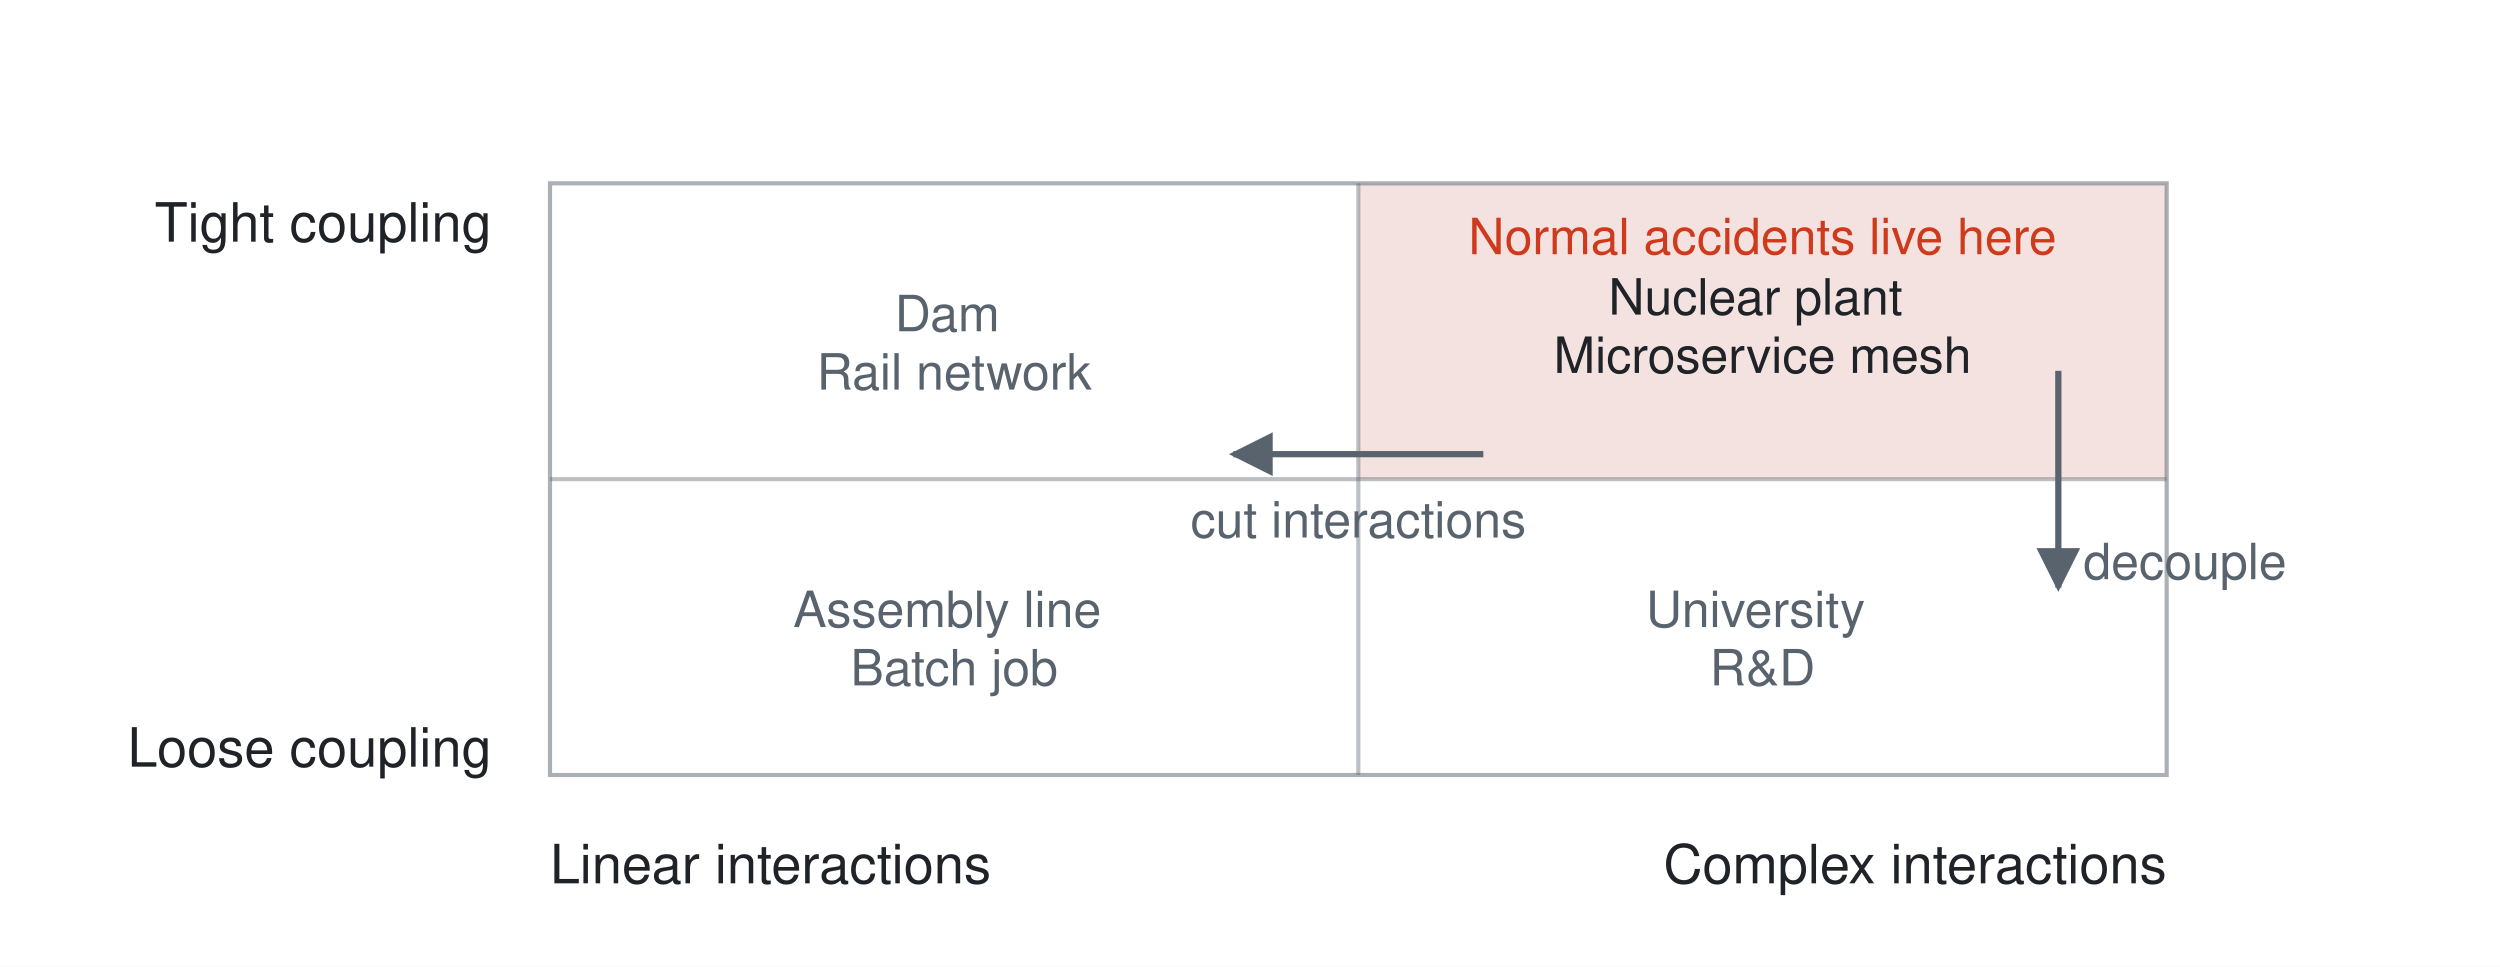
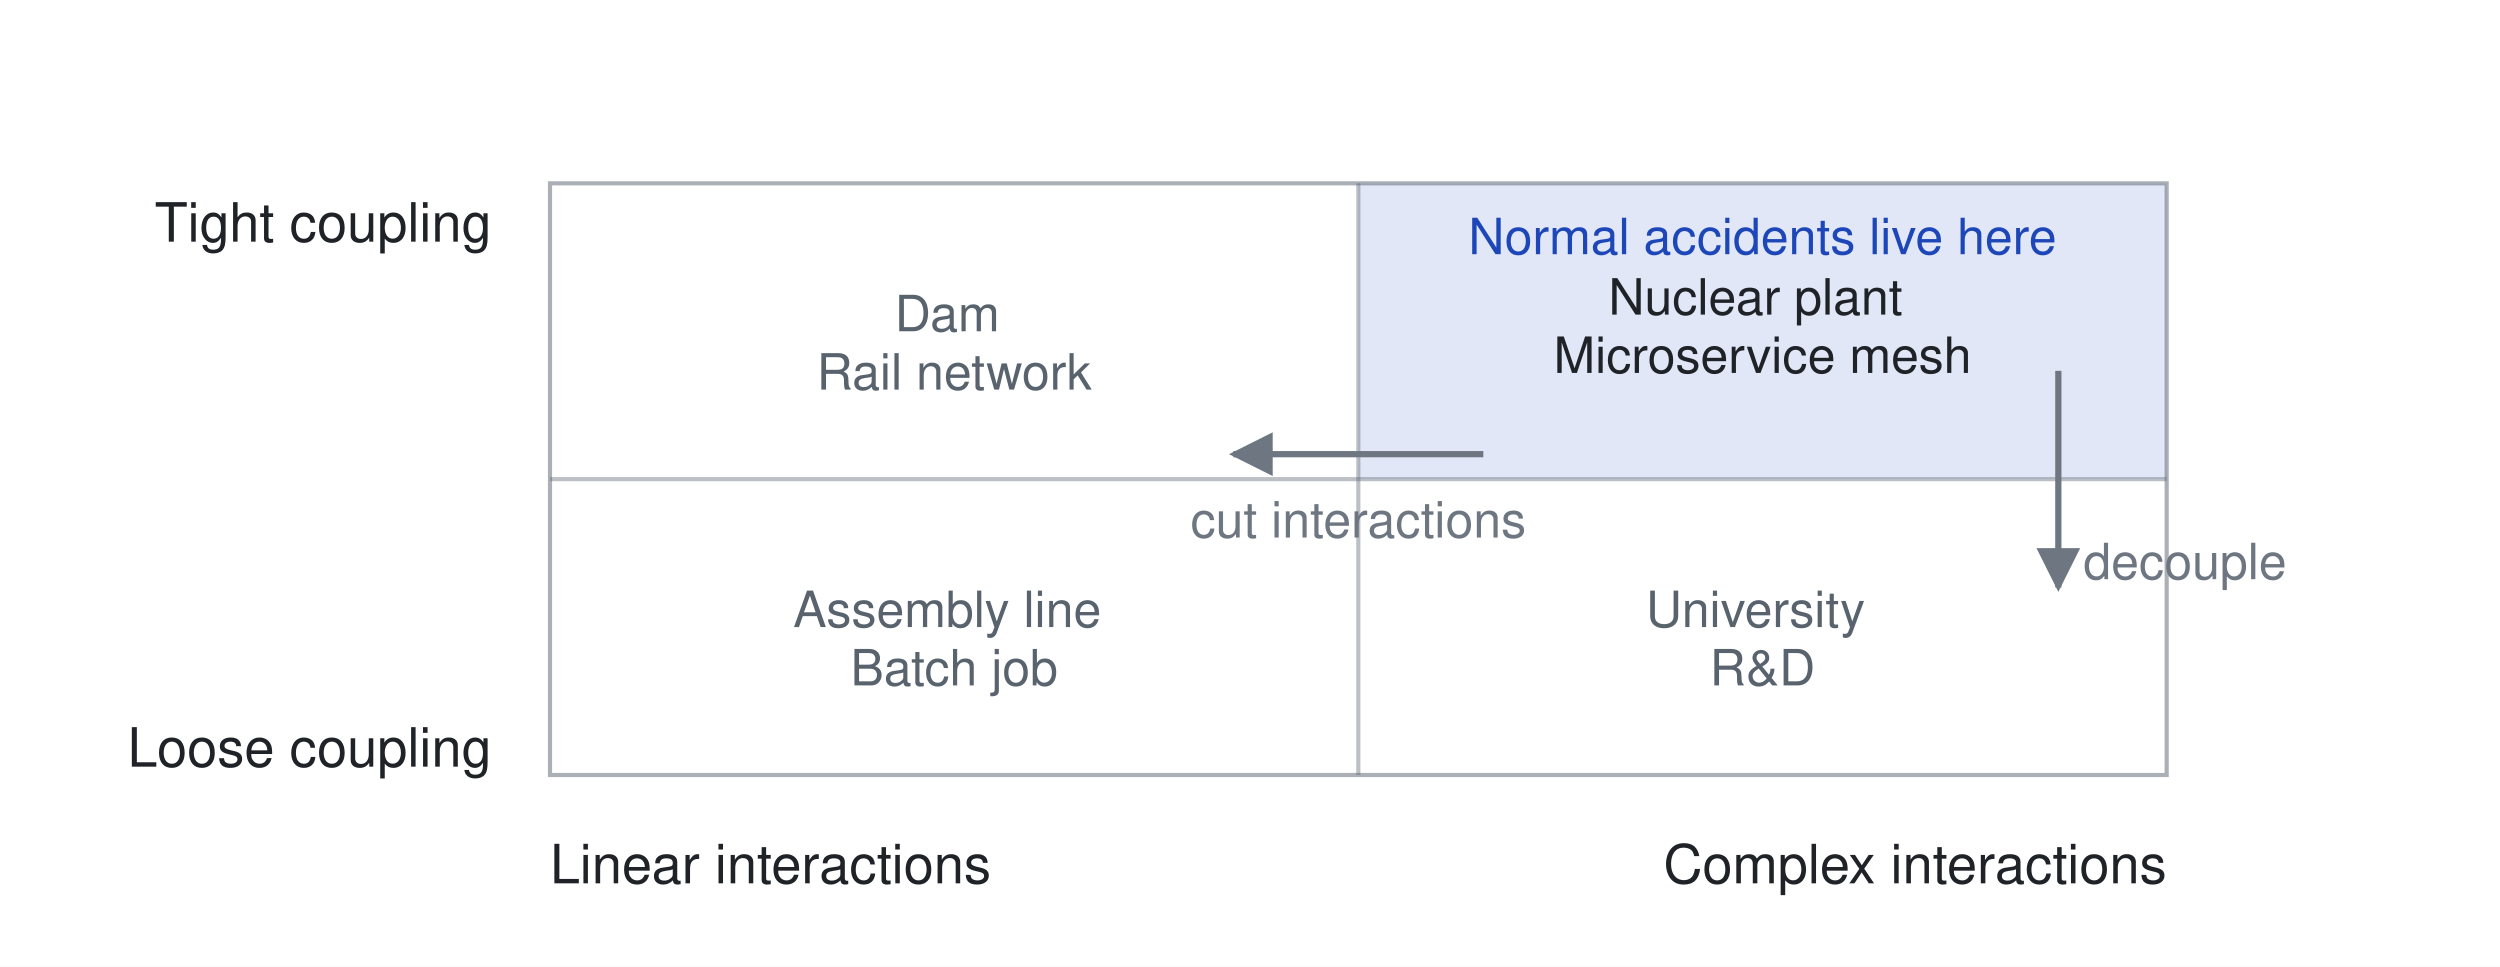
<svg xmlns="http://www.w3.org/2000/svg" width="600" height="232" viewBox="0 0 600 232" role="img">
  <rect width="600" height="232" fill="#ffffff" />
  <defs>
    <marker id="na-arrow" viewBox="0 0 10 10" refX="9" refY="5" markerWidth="7" markerHeight="7" orient="auto">
-       <path d="M0,0 L10,5 L0,10 z" fill="#59636e" />
+       <path d="M0,0 L10,5 L0,10 z" fill="#6e7781" />
    </marker>
  </defs>
-   <rect x="326" y="44" width="194" height="71" fill="#a3260f" fill-opacity="0.13" />
+   <rect x="326" y="44" width="194" height="71" fill="#1d47b8" fill-opacity="0.13" />
  <rect x="132" y="44" width="388" height="142" fill="none" stroke="#59636e" stroke-opacity="0.5" />
  <line x1="326" y1="44" x2="326" y2="186" stroke="#59636e" stroke-opacity="0.4" />
  <line x1="132" y1="115" x2="520" y2="115" stroke="#59636e" stroke-opacity="0.4" />
-   <text x="423" y="61" text-anchor="middle" font-family="'Atkinson Hyperlegible Next', system-ui, -apple-system, 'Segoe UI', Helvetica, Arial, sans-serif" font-size="12" fill="#cf3a1c">Normal accidents live here</text>
+   <text x="423" y="61" text-anchor="middle" font-family="'Atkinson Hyperlegible Next', system-ui, -apple-system, 'Segoe UI', Helvetica, Arial, sans-serif" font-size="12" fill="#1d47b8">Normal accidents live here</text>
  <text x="229" y="150.5" text-anchor="middle" font-family="'Atkinson Hyperlegible Next', system-ui, -apple-system, 'Segoe UI', Helvetica, Arial, sans-serif" font-size="12" fill="#59636e">
    <tspan x="229" dy="0">Assembly line</tspan>
    <tspan x="229" dy="14">Batch job</tspan>
  </text>
  <text x="229" y="79.5" text-anchor="middle" font-family="'Atkinson Hyperlegible Next', system-ui, -apple-system, 'Segoe UI', Helvetica, Arial, sans-serif" font-size="12" fill="#59636e">
    <tspan x="229" dy="0">Dam</tspan>
    <tspan x="229" dy="14">Rail network</tspan>
  </text>
  <text x="423" y="150.5" text-anchor="middle" font-family="'Atkinson Hyperlegible Next', system-ui, -apple-system, 'Segoe UI', Helvetica, Arial, sans-serif" font-size="12" fill="#59636e">
    <tspan x="423" dy="0">University</tspan>
    <tspan x="423" dy="14">R&amp;D</tspan>
  </text>
  <text x="423" y="75.5" text-anchor="middle" font-family="'Atkinson Hyperlegible Next', system-ui, -apple-system, 'Segoe UI', Helvetica, Arial, sans-serif" font-size="12" fill="#1f2328">
    <tspan x="423" dy="0">Nuclear plant</tspan>
    <tspan x="423" dy="14">Microservice mesh</tspan>
  </text>
-   <line x1="494" y1="89" x2="494" y2="141" stroke="#59636e" stroke-width="1.5" marker-end="url(#na-arrow)" />
-   <text x="500" y="139" font-family="'Atkinson Hyperlegible Next', system-ui, -apple-system, 'Segoe UI', Helvetica, Arial, sans-serif" font-size="12" fill="#59636e">decouple</text>
-   <line x1="356" y1="109" x2="296" y2="109" stroke="#59636e" stroke-width="1.5" marker-end="url(#na-arrow)" />
-   <text x="326" y="129" text-anchor="middle" font-family="'Atkinson Hyperlegible Next', system-ui, -apple-system, 'Segoe UI', Helvetica, Arial, sans-serif" font-size="12" fill="#59636e">cut interactions</text>
+   <line x1="494" y1="89" x2="494" y2="141" stroke="#6e7781" stroke-width="1.5" marker-end="url(#na-arrow)" />
+   <text x="500" y="139" font-family="'Atkinson Hyperlegible Next', system-ui, -apple-system, 'Segoe UI', Helvetica, Arial, sans-serif" font-size="12" fill="#6e7781">decouple</text>
+   <line x1="356" y1="109" x2="296" y2="109" stroke="#6e7781" stroke-width="1.5" marker-end="url(#na-arrow)" />
+   <text x="326" y="129" text-anchor="middle" font-family="'Atkinson Hyperlegible Next', system-ui, -apple-system, 'Segoe UI', Helvetica, Arial, sans-serif" font-size="12" fill="#6e7781">cut interactions</text>
  <text x="118" y="58" text-anchor="end" font-family="'Atkinson Hyperlegible Next', system-ui, -apple-system, 'Segoe UI', Helvetica, Arial, sans-serif" font-size="13" fill="#1f2328">Tight coupling</text>
  <text x="118" y="184" text-anchor="end" font-family="'Atkinson Hyperlegible Next', system-ui, -apple-system, 'Segoe UI', Helvetica, Arial, sans-serif" font-size="13" fill="#1f2328">Loose coupling</text>
  <text x="132" y="212" font-family="'Atkinson Hyperlegible Next', system-ui, -apple-system, 'Segoe UI', Helvetica, Arial, sans-serif" font-size="13" fill="#1f2328">Linear interactions</text>
  <text x="520" y="212" text-anchor="end" font-family="'Atkinson Hyperlegible Next', system-ui, -apple-system, 'Segoe UI', Helvetica, Arial, sans-serif" font-size="13" fill="#1f2328">Complex interactions</text>
</svg>
